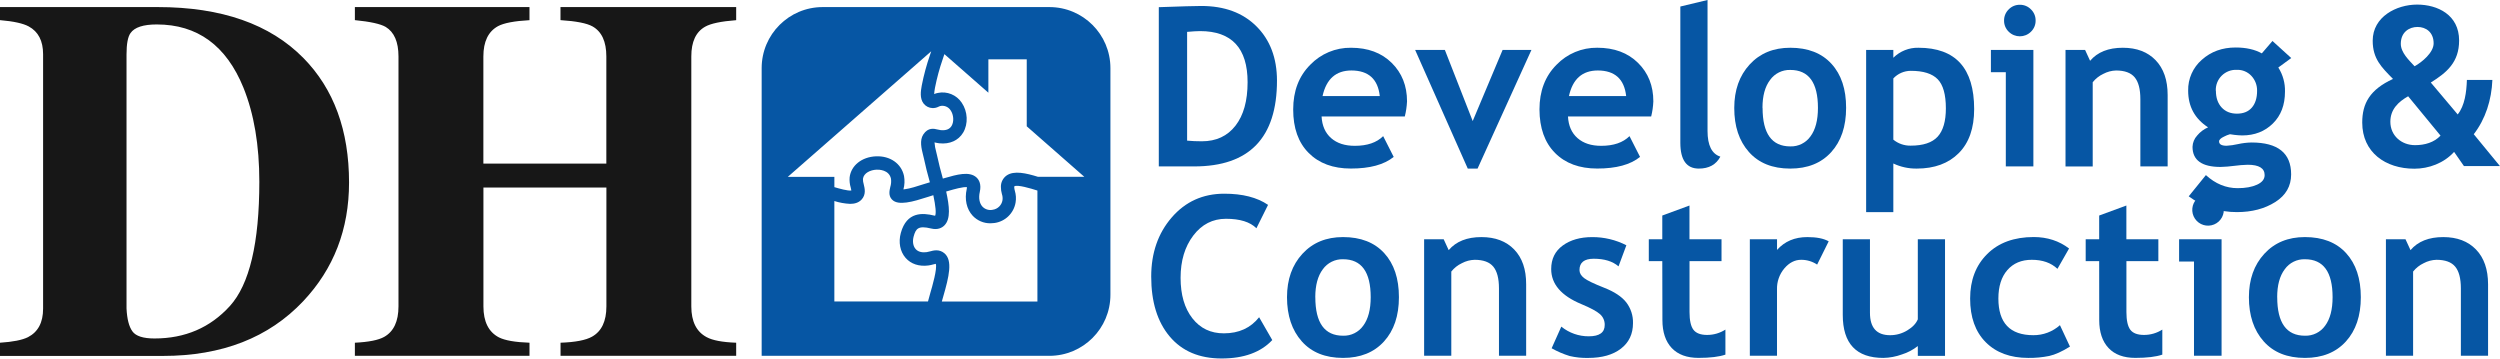
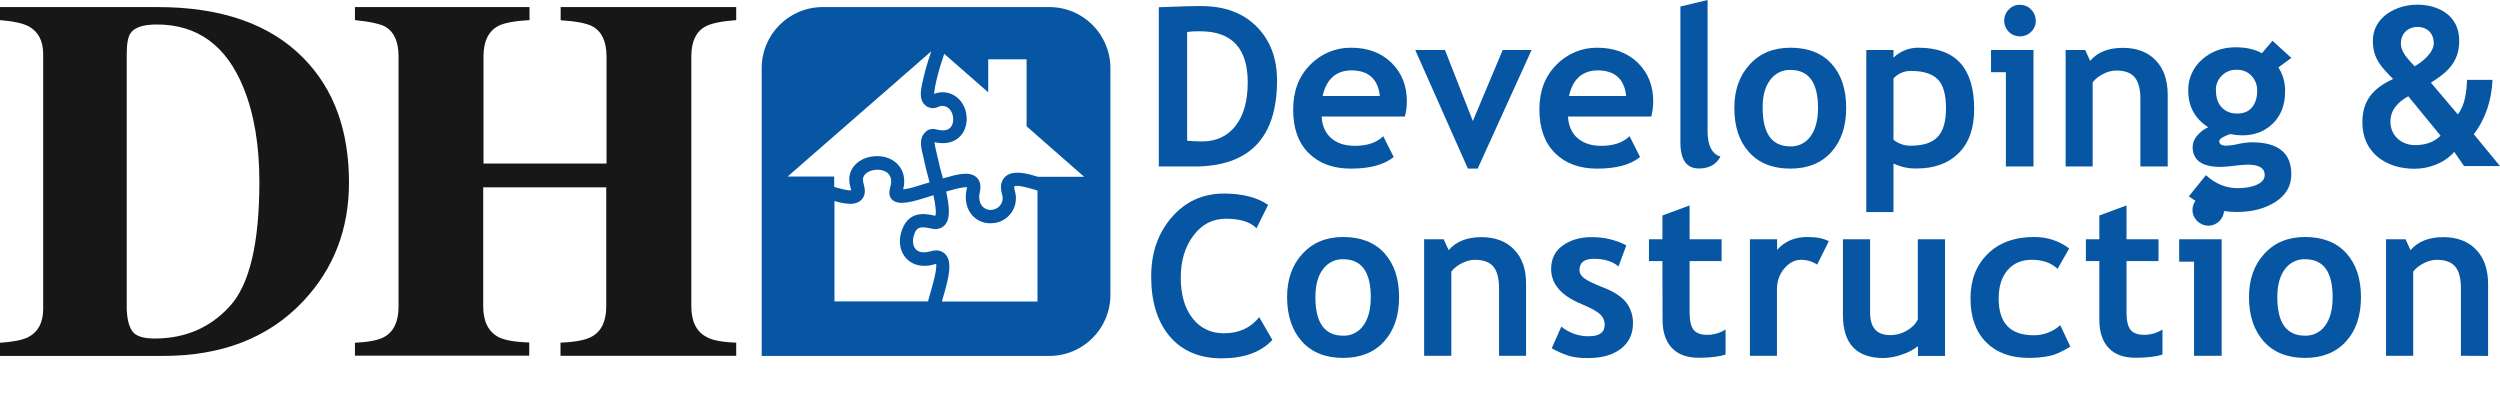
- <svg xmlns="http://www.w3.org/2000/svg" viewBox="0 0 1765.88 253.19">
-   <g id="Layer_2" data-name="Layer 2">
-     <g id="Layer_1-2" data-name="Layer 1">
-       <path d="M0,242.08q13.71-.89,19.76-3.92,10.68-5.5,10.68-20.11V38.26q0-14.07-10.14-19.58Q14.42,15.46,0,14.22V5H111.44q67.45,0,102.89,36,32.22,32.74,32.22,87.93,0,49.5-32.4,83.85-36.5,38.63-99,38.63H0Zm93.55-8q3.63,5,15.57,5,32.41,0,53.23-22.89t20.83-87.84q0-38.63-11.22-66.4-18.17-44.68-61.23-44.68-14.25,0-18.51,6.05c-1.91,2.61-2.85,7.66-2.85,15.13V217.86Q89.9,229.09,93.55,234.07Z" style="fill:#171717" />
-       <path d="M250.67,242.08q14.6-.71,20.66-4.1,10.14-5.68,10.14-21.54V39.86q0-15.39-9.08-20.87-5.52-3.18-21.72-4.77V5H374v9.25q-16,.88-22.25,4.24-10.32,5.66-10.32,21.4v75.66h86.86V39.86q0-15.73-9.79-21.22-6-3.36-22.6-4.42V5H520v9.25q-16,1.23-21.9,4.6-9.8,5.47-9.79,21V216.44q0,16,10.86,21.72,6.22,3.39,20.83,3.92v9.26H395.94v-9.26q15.66-.54,22.25-4.27,10.14-5.7,10.14-21.37v-84H341.47v84q0,16.2,11,21.9,6.4,3.21,21.54,3.74v9.26H250.67Z" style="fill:#171717" />
-       <path d="M843.52,117.55h-25V5.07q23.9-.86,30-.85,24.58,0,39,14.41T902,56.85Q902,117.55,843.52,117.55Zm-5-95V99.34q4.85.47,10.45.46,15.13,0,23.7-11t8.57-30.73q0-36.11-33.57-36.1C845.53,22,842.47,22.15,838.53,22.51Z" style="fill:#0656a4" />
-       <path d="M992.28,82.28H933.5q.54,9.84,6.76,15.29T957,103q13.14,0,20-6.84l7.44,14.67q-10.14,8.24-30.27,8.22-18.81,0-29.78-11T913.45,77.3q0-19.45,12-31.51a39.29,39.29,0,0,1,28.85-12.06q17.91,0,28.73,10.68t10.83,27.2A53.78,53.78,0,0,1,992.28,82.28ZM934.19,67.84h40.42q-2-18-20-18.06Q938.19,49.78,934.19,67.84Z" style="fill:#0656a4" />
-       <path d="M1043.68,119.08h-6.92L999.58,35.26h21l19.67,50.25,21.13-50.25h20.36Z" style="fill:#0656a4" />
-       <path d="M1166.31,82.28h-58.77q.53,9.84,6.76,15.29T1131,103q13.14,0,20-6.84l7.45,14.67q-10.14,8.24-30.26,8.22-18.84,0-29.78-11t-11-30.76q0-19.45,12-31.51a39.31,39.31,0,0,1,28.85-12.06q17.91,0,28.75,10.68t10.83,27.2A53.41,53.41,0,0,1,1166.31,82.28Zm-58.08-14.44h40.41q-2-18-20-18.06Q1112.2,49.78,1108.23,67.84Z" style="fill:#0656a4" />
-       <path d="M1186.91,4.61,1206.12,0V92.5q0,15.23,9.06,18.14-4.46,8.44-15.21,8.44-13,0-13.06-18.12Z" style="fill:#0656a4" />
-       <path d="M1225,76.21q0-18.81,10.87-30.65t28.7-11.83q18.75,0,29.12,11.37T1304,76.21q0,19.68-10.55,31.28t-28.93,11.59q-18.75,0-29.16-11.71T1225,76.21Zm20,0q0,27.21,19.59,27.2a16.79,16.79,0,0,0,14.24-7.07q5.27-7.07,5.28-20.13,0-26.8-19.52-26.81a16.94,16.94,0,0,0-14.29,7.07Q1244.92,63.54,1244.93,76.21Z" style="fill:#0656a4" />
-       <path d="M1337.36,115.48v34.34h-19.21V35.26h19.21V40.8a24.35,24.35,0,0,1,17.74-7.07q39.35,0,39.35,43.33,0,20.2-10.89,31.11t-29.68,10.91A37.44,37.44,0,0,1,1337.36,115.48Zm0-60.09V98.65a18.84,18.84,0,0,0,12.22,4.23q13.29,0,19.09-6.35t5.8-20q0-14.59-5.77-20.55t-19-5.95A16.93,16.93,0,0,0,1337.36,55.39Z" style="fill:#0656a4" />
-       <path d="M1416.81,117.55V51h-10.53V35.26h30v82.29Zm9.91-114.17a10.7,10.7,0,0,1,7.87,3.26,10.71,10.71,0,0,1,3.27,7.88,10.65,10.65,0,0,1-3.27,7.87,11.13,11.13,0,0,1-15.74,0,10.69,10.69,0,0,1-3.27-7.87,10.75,10.75,0,0,1,3.27-7.88A10.68,10.68,0,0,1,1426.72,3.38Z" style="fill:#0656a4" />
-       <path d="M1511.85,117.55V70q0-10.53-4-15.37c-2.68-3.22-7.09-4.84-13.18-4.84a20.43,20.43,0,0,0-9,2.39,20.81,20.81,0,0,0-7.48,5.91v59.47h-19.21V35.26h13.82l3.54,7.69q7.83-9.23,23.13-9.22,14.67,0,23.16,8.8t8.49,24.54v50.48Z" style="fill:#0656a4" />
-       <path d="M1546,138.68l12.14-15q10.08,9.23,22.43,9.23,8.31,0,13.69-2.46t5.37-6.77q0-7.29-11.91-7.3a88.69,88.69,0,0,0-9.61.77,88,88,0,0,1-9.59.77q-19.83,0-19.83-14.21a12.37,12.37,0,0,1,3.3-8,20.39,20.39,0,0,1,7.69-5.76q-14.07-9.15-14.07-25.89a28.06,28.06,0,0,1,9.69-21.86q9.69-8.65,23.82-8.65,11.07,0,18.52,4.15l7.52-8.75L1618.43,41l-9.14,6.68A30.31,30.31,0,0,1,1614,64.76q0,14.07-8.56,22.48t-21.62,8.42a54.6,54.6,0,0,1-5.54-.39l-3.14-.46a20.71,20.71,0,0,0-4.13,1.65q-3.55,1.65-3.56,3.42c0,2.05,1.76,3.07,5.3,3.07a47,47,0,0,0,8-1.15,48.71,48.71,0,0,1,9.6-1.15q28,0,28,22.51,0,12.45-11.22,19.55t-27,7.11A56.73,56.73,0,0,1,1546,138.68Zm19.21-74.53q0,7.3,4,11.72c2.7,2.94,6.31,4.41,10.87,4.41s8.07-1.43,10.53-4.29,3.69-6.82,3.69-11.84a15,15,0,0,0-4-10.53,13.36,13.36,0,0,0-10.27-4.29,14.21,14.21,0,0,0-14.9,14.82Z" style="fill:#0656a4" />
-       <path d="M895.69,144.71l-8.22,16.52q-6.69-6.69-21.51-6.69-14.07,0-23.05,11.8t-9,29.85q0,18,8.34,28.65t22.24,10.61q15.9,0,24.89-11.37l9.29,16.13q-12.21,13-35.79,13t-36.65-15.52q-13.07-15.51-13.07-42.33,0-25,14.49-41.76t37.07-16.78Q884.1,136.8,895.69,144.71Z" style="fill:#0656a4" />
-       <path d="M909.08,209.94q0-18.83,10.88-30.66t28.69-11.82q18.74,0,29.12,11.36t10.36,31.12q0,19.67-10.56,31.27t-28.92,11.6q-18.76,0-29.16-11.72T909.08,209.94Zm20,0q0,27.19,19.6,27.19a16.81,16.81,0,0,0,14.24-7.06q5.26-7.06,5.28-20.13,0-26.82-19.52-26.82a17,17,0,0,0-14.3,7.07Q929.06,197.27,929.05,209.94Z" style="fill:#0656a4" />
-       <path d="M1058.8,251.27V203.72q0-10.53-4-15.37t-13.18-4.84a20.41,20.41,0,0,0-9,2.38,20.78,20.78,0,0,0-7.49,5.92v59.46h-19.2V169h13.82l3.53,7.68q7.85-9.22,23.13-9.21,14.69,0,23.17,8.79T1078,200.8v50.47Z" style="fill:#0656a4" />
-       <path d="M1096,246l6.84-15.29a30.42,30.42,0,0,0,19.44,6.84q11.22,0,11.21-8a9.76,9.76,0,0,0-3.38-7.68q-3.37-3-13.13-7.07-21.29-8.84-21.29-24.74,0-10.68,8.15-16.63t20.82-5.95a52.27,52.27,0,0,1,24.13,5.76l-5.54,14.9c-4.19-3.59-10-5.38-17.51-5.38q-10.08,0-10.07,8,0,3.15,3.3,5.69t14.14,6.8q10.85,4.26,15.6,10.33a23.08,23.08,0,0,1,4.76,14.67q0,11.44-8.49,18t-23.08,6.57a51.8,51.8,0,0,1-13.18-1.35A64,64,0,0,1,1096,246Z" style="fill:#0656a4" />
-       <path d="M1174.16,184.43h-9.53V169h9.53V152.24l19.2-7.07V169H1216v15.44h-22.6v36q0,8.85,2.77,12.49c1.85,2.43,5.06,3.65,9.68,3.65a23.79,23.79,0,0,0,12.9-3.77v17.68q-6.68,2.3-19,2.3t-18.9-6.95q-6.6-7-6.6-19.78Z" style="fill:#0656a4" />
-       <path d="M1283.54,186.89a20.16,20.16,0,0,0-11.29-3.38q-6.69,0-11.87,6.07a22,22,0,0,0-5.19,14.83v46.86H1236V169h19.21v7.53q8.07-9.08,21.43-9.06,9.84,0,15.06,3Z" style="fill:#0656a4" />
-       <path d="M1354.65,251.35v-6.91a34.89,34.89,0,0,1-11.21,5.91,40.38,40.38,0,0,1-13.14,2.46q-28.68,0-28.66-30.42V169h19.21v51.94q0,15.81,14.21,15.83a23.15,23.15,0,0,0,12.14-3.39q5.61-3.37,7.45-7.84V169h19.22v82.36Z" style="fill:#0656a4" />
-       <path d="M1461.49,175.52l-8.21,14.37q-6.77-6.39-18.14-6.38-10.91,0-17.24,7.26t-6.34,20.09q0,25.89,24.66,25.9a27.89,27.89,0,0,0,18.83-7.08l7.07,15.14q-8.38,5.22-14.64,6.61a69.44,69.44,0,0,1-14.78,1.38q-19.07,0-30.09-11.1t-11-30.85q0-19.44,12.06-31.43t32.89-12Q1450.9,167.46,1461.49,175.52Z" style="fill:#0656a4" />
-       <path d="M1482.76,184.43h-9.53V169h9.53V152.24l19.21-7.07V169h22.59v15.44H1502v36c0,5.9.93,10.06,2.76,12.49s5.08,3.65,9.68,3.65a23.86,23.86,0,0,0,12.92-3.77v17.68q-6.69,2.3-19.06,2.3t-18.91-6.95q-6.6-7-6.6-19.78Z" style="fill:#0656a4" />
-       <path d="M1549.73,251.27V184.74h-10.52V169h30v82.28Zm9.92-114.17a11.15,11.15,0,1,1-7.88,3.27A10.69,10.69,0,0,1,1559.65,137.1Z" style="fill:#0656a4" />
-       <path d="M1588.52,209.94q0-18.83,10.87-30.66t28.69-11.82q18.75,0,29.12,11.36t10.37,31.12q0,19.67-10.56,31.27t-28.93,11.6q-18.75,0-29.15-11.72T1588.52,209.94Zm20,0q0,27.19,19.59,27.19a16.83,16.83,0,0,0,14.25-7.06q5.26-7.06,5.27-20.13,0-26.82-19.52-26.82a16.91,16.91,0,0,0-14.28,7.07Q1608.49,197.27,1608.49,209.94Z" style="fill:#0656a4" />
-       <path d="M1738.24,251.27V203.72q0-10.53-4-15.37T1721,183.51a20.37,20.37,0,0,0-9,2.38,20.9,20.9,0,0,0-7.5,5.92v59.46h-19.2V169h13.83l3.54,7.68q7.83-9.22,23.12-9.21,14.67,0,23.16,8.79t8.5,24.55v50.47Z" style="fill:#0656a4" />
-       <path d="M1736,80.84c5-6.26,6.21-15.73,6.5-24.4h18c-.59,14.29-4.87,27.61-13.15,38.37l18.47,22.48h-25.42l-6.94-10c-7.24,8-17.89,11.88-28.08,11.88-20.4,0-36.81-11.56-36.81-32.59,0-13.48,5.32-23.27,21.73-30.82-8-8.18-14.34-14.13-14.34-27,0-17,16.85-25.52,31.34-25.52s29.7,7.22,29.7,25.36c0,15.41-8.72,22.64-20,29.7ZM1701,68c-6.81,3.85-12.57,9.15-12.57,18,0,9.8,7.83,16.53,17.44,16.53,6.94,0,13.45-1.92,18-6.73Zm18-37.4c0-7.87-5.46-11.56-11.38-11.56s-11.81,3.69-11.81,11.88c0,6.26,5.76,11.56,9.74,15.89C1710.75,43.92,1719,37.18,1719,30.6Z" style="fill:#0656a4" />
-       <path d="M741.23,5H581.09A43.12,43.12,0,0,0,538,48.08V251.34H741.23a43.12,43.12,0,0,0,43.12-43.11V48.08h0A43.12,43.12,0,0,0,741.23,5ZM657.79,36.21a2,2,0,0,1-.08.22c-.31.94-.6,1.78-.83,2.47a158.34,158.34,0,0,0-5.76,21.31l-.12.7c-.56,3.2-1.5,8.56,1.42,12.28a8.32,8.32,0,0,0,6.25,3.15,8.75,8.75,0,0,0,4.35-1,5.9,5.9,0,0,1,1-.42,6.92,6.92,0,0,1,7.45,3c2.17,3.14,2.48,8,.7,11-1.42,2.38-4,3.37-7.68,3a16.43,16.43,0,0,1-2.3-.45c-2.31-.58-6.62-1.65-10,3.49-2.77,4.22-1.31,10-.15,14.63.21.81.4,1.56.54,2.23,1.12,5.32,2.55,11,4.24,16.94L652.73,130c-4.9,1.58-10,3.22-13.54,3.65-.39.06-.75.09-1.06.12a21.29,21.29,0,0,0,.43-9.46c-1.84-8.73-9.81-14.33-19.85-13.89s-17.56,6.52-18.57,14.81a19.5,19.5,0,0,0,.76,7.23c.16.63.38,1.51.46,2.09-2.36.44-8.79-1.42-12-2.36v-7.28H556.48ZM657.12,207c-.67,2.32-1.24,4.31-1.63,5.94H589.35V142a43.27,43.27,0,0,0,11.12,2c3.14,0,5.92-.77,8-2.92,3.43-3.6,2.35-8,1.63-10.89a12.17,12.17,0,0,1-.56-3.83c.52-4.21,5.34-6.33,9.61-6.51,1.46-.07,8.84-.06,10.2,6.4a13.47,13.47,0,0,1-.5,5.84c-.58,2.52-1.39,6,1.08,8.72s6.49,2.7,10.45,2.21c4.47-.56,10-2.33,15.28-4,1.24-.4,2.43-.79,3.59-1.15,1.67,7.9,2.1,12.78,1.28,14.52-.15,0-.36,0-.64-.11-8.14-2-19.44-2.89-23.6,12.28-1.79,6.54-.53,13.12,3.38,17.6,3.78,4.33,9.53,6.23,16.16,5.35a26.52,26.52,0,0,0,3.51-.77c.5-.13,1.19-.31,1.66-.39C662.13,189.8,658.52,202.24,657.12,207ZM732.78,213H665.25c.28-1,.59-2.08.94-3.31,4.18-14.39,6.89-25.79.84-30.84-3.63-3-7.56-2-10.16-1.27a22.45,22.45,0,0,1-2.31.52c-2.41.31-5.72.2-7.81-2.2-1.82-2.09-2.34-5.41-1.39-8.89,1.51-5.49,3.21-7.83,12.26-5.62,4.81,1.18,7.76-.5,9.4-2.11,4.7-4.64,3.54-13.83,1.31-24l1.83-.52c3.18-.94,10.38-3,12.88-2.53a6.5,6.5,0,0,1-.18,1.23c-1.66,7.36-.12,14.26,4.2,18.93a16.9,16.9,0,0,0,12.58,5.33,20.38,20.38,0,0,0,2.89-.21A17.55,17.55,0,0,0,717.37,143a18.17,18.17,0,0,0-.53-8.24,9.91,9.91,0,0,1-.44-2.56,2.11,2.11,0,0,1,.08-.6c2.16-1.33,11.47,1.47,16.3,3Zm.4-88.11c-8.29-2.56-16.93-4.61-22.19-.91a9.6,9.6,0,0,0-4,7.93,17.46,17.46,0,0,0,.72,5.2,9.34,9.34,0,0,1,.41,4.25,8.15,8.15,0,0,1-6.93,6.81A7.73,7.73,0,0,1,694,146c-2.19-2.35-2.89-6.16-1.92-10.43,1.23-5.47-.57-8.56-2.29-10.18-5-4.69-14.17-2-22.27.32-.52.16-1,.3-1.53.44-1.63-5.73-3-11.24-4.1-16.36-.16-.78-.39-1.66-.62-2.6a30.85,30.85,0,0,1-1.17-6.61,27.57,27.57,0,0,0,3.42.64c7.35.79,13.47-2,16.8-7.54,3.7-6.2,3.27-14.91-1-21.14a16.26,16.26,0,0,0-16.86-6.9,11.28,11.28,0,0,0-2.6.8,30.63,30.63,0,0,1,.47-3.86l.14-.79A148,148,0,0,1,665.82,42c.24-.75.52-1.58.83-2.49.14-.4.29-.85.43-1.27l31.06,27.24V41.92h27.1V89.21l40.65,35.66Z" style="fill:#0656a4" />
+ <svg xmlns="http://www.w3.org/2000/svg" version="1.1" id="Layer_1" x="0px" y="0px" viewBox="0 0 1765.8 283.4" style="enable-background:new 0 0 1765.8 283.4;" xml:space="preserve">
+   <style type="text/css">
+ 	.st0{fill:none;}
+ 	.st1{fill:#171717;}
+ 	.st2{fill:#0656A4;}
+ </style>
+   <g>
+     <g id="Layer_1-2">
+       <path class="st1" d="M0,242.1c9.1-0.6,15.7-1.9,19.8-3.9c7.1-3.7,10.7-10.4,10.7-20.1V38.3c0-9.4-3.4-15.9-10.1-19.6    C16.4,16.5,9.6,15,0,14.2V5h111.4c45,0,79.3,12,102.9,36c21.5,21.8,32.2,51.1,32.2,87.9c0,33-10.8,61-32.4,83.9    c-24.3,25.8-57.3,38.6-99,38.6H0V242.1z M93.6,234.1c2.4,3.3,7.6,5,15.6,5c21.6,0,39.3-7.6,53.2-22.9    c13.9-15.3,20.8-44.5,20.8-87.8c0-25.8-3.7-47.9-11.2-66.4c-12.1-29.8-32.5-44.7-61.2-44.7c-9.5,0-15.7,2-18.5,6    c-1.9,2.6-2.8,7.7-2.8,15.1v179.4C89.7,225.3,91.1,230.8,93.6,234.1L93.6,234.1z" />
+       <path class="st1" d="M250.7,242.1c9.7-0.5,16.6-1.8,20.7-4.1c6.8-3.8,10.1-11,10.1-21.5V39.9c0-10.3-3-17.2-9.1-20.9    c-3.7-2.1-10.9-3.7-21.7-4.8V5H374v9.2c-10.7,0.6-18.1,2-22.2,4.2c-6.9,3.8-10.3,10.9-10.3,21.4v75.7h86.9V39.9    c0-10.5-3.3-17.6-9.8-21.2c-4-2.2-11.5-3.7-22.6-4.4V5H520v9.2c-10.7,0.8-18,2.4-21.9,4.6c-6.5,3.6-9.8,10.6-9.8,21v176.6    c0,10.7,3.6,17.9,10.9,21.7c4.1,2.3,11.1,3.6,20.8,3.9v9.3H395.9v-9.3c10.4-0.4,17.9-1.8,22.2-4.3c6.8-3.8,10.1-10.9,10.1-21.4    v-84h-86.9v84c0,10.8,3.7,18.1,11,21.9c4.3,2.1,11.4,3.4,21.5,3.7v9.3H250.7V242.1z" />
+       <path class="st2" d="M843.5,117.6h-25V5.1c15.9-0.6,25.9-0.9,30-0.8c16.4,0,29.4,4.8,39,14.4S902,41,902,56.8    C902,97.3,882.5,117.6,843.5,117.6z M838.5,22.6v76.8c3.2,0.3,6.7,0.5,10.5,0.5c10.1,0,18-3.7,23.7-11c5.7-7.3,8.6-17.6,8.6-30.7    c0-24.1-11.2-36.1-33.6-36.1C845.5,22,842.5,22.1,838.5,22.6L838.5,22.6z" />
+       <path class="st2" d="M992.3,82.3h-58.8c0.4,6.6,2.6,11.7,6.8,15.3c4.1,3.6,9.7,5.4,16.7,5.4c8.8,0,15.4-2.3,20-6.8l7.4,14.7    c-6.8,5.5-16.8,8.2-30.3,8.2c-12.5,0-22.5-3.7-29.8-11c-7.3-7.3-11-17.6-10.9-30.8c0-13,4-23.5,12-31.5c7.5-7.8,18-12.2,28.8-12.1    c11.9,0,21.5,3.6,28.7,10.7c7.2,7.1,10.8,16.2,10.8,27.2C993.7,75.2,993.2,78.8,992.3,82.3z M934.2,67.8h40.4    c-1.3-12-8-18-20-18.1C943.7,49.8,936.9,55.8,934.2,67.8z" />
+       <path class="st2" d="M1043.7,119.1h-6.9l-37.2-83.8h21l19.7,50.2l21.1-50.2h20.4L1043.7,119.1z" />
+       <path class="st2" d="M1166.3,82.3h-58.8c0.4,6.6,2.6,11.7,6.8,15.3c4.2,3.6,9.7,5.4,16.7,5.4c8.8,0,15.4-2.3,20-6.8l7.4,14.7    c-6.8,5.5-16.8,8.2-30.3,8.2c-12.6,0-22.5-3.7-29.8-11c-7.3-7.3-11-17.6-11-30.8c0-13,4-23.5,12-31.5c7.5-7.8,18-12.2,28.8-12.1    c11.9,0,21.5,3.6,28.8,10.7c7.2,7.1,10.8,16.2,10.8,27.2C1167.7,75.2,1167.2,78.8,1166.3,82.3z M1108.2,67.8h40.4    c-1.3-12-8-18-20-18.1C1117.7,49.8,1110.9,55.8,1108.2,67.8L1108.2,67.8z" />
+       <path class="st2" d="M1186.9,4.6l19.2-4.6v92.5c0,10.2,3,16.2,9.1,18.1c-3,5.6-8,8.4-15.2,8.4c-8.7,0-13-6-13.1-18.1V4.6z" />
+       <path class="st2" d="M1225,76.2c0-12.5,3.6-22.8,10.9-30.7c7.2-7.9,16.8-11.8,28.7-11.8c12.5,0,22.2,3.8,29.1,11.4    s10.3,18,10.3,31.1c0,13.1-3.5,23.5-10.6,31.3s-16.7,11.6-28.9,11.6c-12.5,0-22.2-3.9-29.2-11.7S1225,89.2,1225,76.2z M1245,76.2    c0,18.1,6.5,27.2,19.6,27.2c5.6,0.2,11-2.5,14.2-7.1c3.5-4.7,5.3-11.4,5.3-20.1c0-17.9-6.5-26.8-19.5-26.8    c-5.6-0.2-11,2.5-14.3,7.1C1246.7,61.2,1244.9,67.8,1245,76.2L1245,76.2z" />
+       <path class="st2" d="M1337.4,115.5v34.3h-19.2V35.3h19.2v5.5c4.7-4.7,11.1-7.2,17.7-7.1c26.2,0,39.3,14.4,39.3,43.3    c0,13.5-3.6,23.8-10.9,31.1c-7.3,7.3-17.2,10.9-29.7,10.9C1348.2,119.2,1342.5,117.9,1337.4,115.5z M1337.4,55.4v43.3    c3.4,2.8,7.8,4.3,12.2,4.2c8.9,0,15.2-2.1,19.1-6.3c3.9-4.2,5.8-10.9,5.8-20c0-9.7-1.9-16.6-5.8-20.5c-3.8-4-10.2-6-19-6    C1345,50,1340.6,52,1337.4,55.4z" />
+       <path class="st2" d="M1416.8,117.6V51h-10.5V35.3h30v82.3H1416.8z M1426.7,3.4c3,0,5.8,1.1,7.9,3.3c2.1,2.1,3.3,4.9,3.3,7.9    c0.1,3-1.1,5.8-3.3,7.9c-4.3,4.3-11.4,4.3-15.7,0c-2.1-2.1-3.3-4.9-3.3-7.9c0-3,1.1-5.8,3.3-7.9C1420.9,4.5,1423.8,3.3,1426.7,3.4    L1426.7,3.4z" />
+       <path class="st2" d="M1511.8,117.6V70c0-7-1.3-12.1-4-15.4c-2.7-3.2-7.1-4.8-13.2-4.8c-3.1,0.1-6.2,0.9-9,2.4    c-2.9,1.4-5.5,3.4-7.5,5.9v59.5H1459V35.3h13.8l3.5,7.7c5.2-6.2,12.9-9.2,23.1-9.2c9.8,0,17.5,2.9,23.2,8.8    c5.7,5.9,8.5,14,8.5,24.5v50.5L1511.8,117.6z" />
+       <path class="st2" d="M1546,138.7l12.1-15c6.7,6.2,14.2,9.2,22.4,9.2c5.5,0,10.1-0.8,13.7-2.5c3.6-1.6,5.4-3.9,5.4-6.8    c0-4.9-4-7.3-11.9-7.3c-3.2,0.1-6.4,0.3-9.6,0.8c-3.2,0.4-6.4,0.7-9.6,0.8c-13.2,0-19.8-4.7-19.8-14.2c0.1-3,1.3-5.8,3.3-8    c2.1-2.5,4.7-4.5,7.7-5.8c-9.4-6.1-14.1-14.7-14.1-25.9c-0.2-8.4,3.4-16.4,9.7-21.9c6.5-5.8,14.4-8.7,23.8-8.7    c7.4,0,13.6,1.4,18.5,4.2l7.5-8.8l13.3,12.1l-9.1,6.7c3.2,5.1,4.9,11,4.7,17.1c0,9.4-2.9,16.9-8.6,22.5    c-5.7,5.6-12.9,8.4-21.6,8.4c-1.9,0-3.7-0.2-5.5-0.4l-3.1-0.5c-1.4,0.4-2.8,1-4.1,1.7c-2.4,1.1-3.6,2.2-3.6,3.4    c0,2.1,1.8,3.1,5.3,3.1c2.7-0.2,5.4-0.5,8-1.2c3.2-0.7,6.4-1.1,9.6-1.2c18.7,0,28,7.5,28,22.5c0,8.3-3.7,14.8-11.2,19.6    s-16.5,7.1-27,7.1C1567.8,149.9,1555.9,146,1546,138.7z M1565.2,64.1c0,4.9,1.3,8.8,4,11.7c2.7,2.9,6.3,4.4,10.9,4.4    s8.1-1.4,10.5-4.3s3.7-6.8,3.7-11.8c0.1-3.9-1.3-7.7-4-10.5c-2.6-2.9-6.4-4.4-10.3-4.3c-7.8-0.4-14.5,5.7-14.9,13.5    C1565.1,63.3,1565.1,63.7,1565.2,64.1L1565.2,64.1z" />
+       <path class="st2" d="M895.7,144.7l-8.2,16.5c-4.5-4.5-11.6-6.7-21.5-6.7c-9.4,0-17.1,3.9-23,11.8c-6,7.9-9,17.8-9,29.9    c0,12,2.8,21.5,8.3,28.6c5.6,7.1,13,10.6,22.2,10.6c10.6,0,18.9-3.8,24.9-11.4l9.3,16.1c-8.1,8.7-20.1,13-35.8,13    s-27.9-5.2-36.7-15.5c-8.7-10.3-13.1-24.4-13.1-42.3c0-16.7,4.8-30.6,14.5-41.8c9.7-11.2,22-16.8,37.1-16.8    C877.6,136.8,888,139.4,895.7,144.7z" />
+       <path class="st2" d="M909.1,209.9c0-12.6,3.6-22.8,10.9-30.7c7.3-7.9,16.8-11.8,28.7-11.8c12.5,0,22.2,3.8,29.1,11.4    s10.4,17.9,10.4,31.1c0,13.1-3.5,23.5-10.6,31.3c-7,7.7-16.7,11.6-28.9,11.6c-12.5,0-22.2-3.9-29.2-11.7    C912.6,233.3,909.1,222.9,909.1,209.9z M929.1,209.9c0,18.1,6.5,27.2,19.6,27.2c5.6,0.2,11-2.5,14.2-7.1    c3.5-4.7,5.3-11.4,5.3-20.1c0-17.9-6.5-26.8-19.5-26.8c-5.6-0.2-11,2.5-14.3,7.1C930.8,194.9,929.1,201.5,929.1,209.9L929.1,209.9    z" />
+       <path class="st2" d="M1058.8,251.3v-47.6c0-7-1.3-12.1-4-15.4c-2.7-3.2-7.1-4.8-13.2-4.8c-3.1,0.1-6.2,0.9-9,2.4    c-2.9,1.4-5.5,3.4-7.5,5.9v59.5h-19.2V169h13.8l3.5,7.7c5.2-6.1,12.9-9.2,23.1-9.2c9.8,0,17.5,2.9,23.2,8.8s8.5,14,8.4,24.5v50.5    H1058.8z" />
+       <path class="st2" d="M1096,246l6.8-15.3c5.5,4.5,12.4,6.9,19.4,6.8c7.5,0,11.2-2.7,11.2-8c0.1-2.9-1.2-5.8-3.4-7.7    c-2.2-2-6.6-4.4-13.1-7.1c-14.2-5.9-21.3-14.1-21.3-24.7c0-7.1,2.7-12.7,8.2-16.6s12.4-6,20.8-5.9c8.4,0,16.7,1.9,24.1,5.8    l-5.5,14.9c-4.2-3.6-10-5.4-17.5-5.4c-6.7,0-10.1,2.7-10.1,8c0,2.1,1.1,4,3.3,5.7c2.2,1.7,6.9,4,14.1,6.8    c7.2,2.8,12.4,6.3,15.6,10.3c3.2,4.2,4.9,9.4,4.8,14.7c0,7.6-2.8,13.6-8.5,18c-5.7,4.4-13.4,6.6-23.1,6.6    c-4.4,0.1-8.9-0.3-13.2-1.4C1104.3,250.1,1100,248.3,1096,246z" />
+       <path class="st2" d="M1174.2,184.4h-9.5V169h9.5v-16.8l19.2-7.1V169h22.6v15.4h-22.6v36c0,5.9,0.9,10.1,2.8,12.5    c1.8,2.4,5.1,3.6,9.7,3.6c4.6,0,9.1-1.3,12.9-3.8v17.7c-4.5,1.5-10.8,2.3-19,2.3c-8.2,0-14.5-2.3-18.9-6.9    c-4.4-4.7-6.6-11.3-6.6-19.8L1174.2,184.4z" />
+       <path class="st2" d="M1283.5,186.9c-3.3-2.2-7.3-3.4-11.3-3.4c-4.5,0-8.4,2-11.9,6.1c-3.5,4.1-5.3,9.4-5.2,14.8v46.9H1236V169    h19.2v7.5c5.4-6.1,12.5-9.1,21.4-9.1c6.6,0,11.6,1,15.1,3L1283.5,186.9z" />
+       <path class="st2" d="M1354.7,251.4v-6.9c-3.3,2.6-7.1,4.6-11.2,5.9c-4.2,1.5-8.7,2.4-13.1,2.5c-19.1,0-28.7-10.1-28.7-30.4V169    h19.2v51.9c0,10.5,4.7,15.8,14.2,15.8c4.3,0,8.5-1.2,12.1-3.4c3.7-2.2,6.2-4.9,7.4-7.8V169h19.2v82.4L1354.7,251.4z" />
+       <path class="st2" d="M1461.5,175.5l-8.2,14.4c-4.5-4.3-10.6-6.4-18.1-6.4c-7.3,0-13,2.4-17.2,7.3s-6.3,11.5-6.3,20.1    c0,17.3,8.2,25.9,24.7,25.9c6.9,0.1,13.7-2.5,18.8-7.1l7.1,15.1c-5.6,3.5-10.5,5.7-14.6,6.6c-4.9,1-9.8,1.4-14.8,1.4    c-12.7,0-22.7-3.7-30.1-11.1c-7.3-7.4-11-17.7-11-30.9c0-13,4-23.4,12.1-31.4s19-12,32.9-12    C1446.1,167.4,1454.4,170.1,1461.5,175.5z" />
+       <path class="st2" d="M1482.8,184.4h-9.5V169h9.5v-16.8l19.2-7.1V169h22.6v15.4H1502v36c0,5.9,0.9,10.1,2.8,12.5s5.1,3.6,9.7,3.6    c4.6,0,9.1-1.3,12.9-3.8v17.7c-4.5,1.5-10.8,2.3-19.1,2.3c-8.2,0-14.6-2.3-18.9-6.9c-4.4-4.7-6.6-11.3-6.6-19.8L1482.8,184.4z" />
+       <path class="st2" d="M1549.7,251.3v-66.5h-10.5V169h30v82.3L1549.7,251.3z M1559.7,137.1c6.2,0,11.2,5,11.2,11.1    c0,6.2-5,11.2-11.1,11.2s-11.2-5-11.2-11.1c0-3,1.2-5.8,3.3-7.9C1553.8,138.2,1556.7,137,1559.7,137.1z" />
+       <path class="st2" d="M1588.5,209.9c0-12.6,3.6-22.8,10.9-30.7c7.2-7.9,16.8-11.8,28.7-11.8c12.5,0,22.2,3.8,29.1,11.4    s10.4,17.9,10.4,31.1c0,13.1-3.5,23.5-10.6,31.3c-7,7.7-16.7,11.6-28.9,11.6c-12.5,0-22.2-3.9-29.2-11.7    C1592,233.3,1588.5,222.9,1588.5,209.9z M1608.5,209.9c0,18.1,6.5,27.2,19.6,27.2c5.6,0.2,11-2.5,14.2-7.1    c3.5-4.7,5.3-11.4,5.3-20.1c0-17.9-6.5-26.8-19.5-26.8c-5.6-0.2-11,2.5-14.3,7.1C1610.3,194.9,1608.5,201.5,1608.5,209.9    L1608.5,209.9z" />
+       <path class="st2" d="M1738.2,251.3v-47.6c0-7-1.3-12.1-4-15.4c-2.7-3.2-7.1-4.8-13.2-4.8c-3.1,0.1-6.2,0.9-9,2.4    c-2.9,1.4-5.5,3.4-7.5,5.9v59.5h-19.2V169h13.8l3.5,7.7c5.2-6.1,12.9-9.2,23.1-9.2c9.8,0,17.5,2.9,23.2,8.8    c5.7,5.9,8.5,14,8.5,24.6v50.5L1738.2,251.3z" />
+       <path class="st2" d="M1736,80.8c5-6.3,6.2-15.7,6.5-24.4h18c-0.6,14.3-4.9,27.6-13.2,38.4l18.5,22.5h-25.4l-6.9-10    c-7.2,8-17.9,11.9-28.1,11.9c-20.4,0-36.8-11.6-36.8-32.6c0-13.5,5.3-23.3,21.7-30.8c-8-8.2-14.3-14.1-14.3-27    c0-17,16.8-25.5,31.3-25.5s29.7,7.2,29.7,25.4c0,15.4-8.7,22.6-20,29.7L1736,80.8z M1701,68c-6.8,3.8-12.6,9.2-12.6,18    c0,9.8,7.8,16.5,17.4,16.5c6.9,0,13.4-1.9,18-6.7L1701,68z M1719,30.6c0-7.9-5.5-11.6-11.4-11.6s-11.8,3.7-11.8,11.9    c0,6.3,5.8,11.6,9.7,15.9C1710.8,43.9,1719,37.2,1719,30.6z" />
+       <path class="st2" d="M741.2,5H581.1C557.3,5,538,24.3,538,48.1v203.3h203.2c23.8,0,43.1-19.3,43.1-43.1V48.1l0,0    C784.3,24.3,765,5,741.2,5z M657.8,36.2c0,0.1,0,0.1-0.1,0.2c-0.3,0.9-0.6,1.8-0.8,2.5c-2.4,7-4.3,14.1-5.8,21.3l-0.1,0.7    c-0.6,3.2-1.5,8.6,1.4,12.3c1.5,1.9,3.8,3.1,6.2,3.2c1.5,0,3-0.3,4.3-1c0.3-0.2,0.7-0.3,1-0.4c2.9-0.7,5.9,0.5,7.5,3    c2.2,3.1,2.5,8,0.7,11c-1.4,2.4-4,3.4-7.7,3c-0.8-0.1-1.5-0.2-2.3-0.4c-2.3-0.6-6.6-1.7-10,3.5c-2.8,4.2-1.3,10-0.2,14.6    c0.2,0.8,0.4,1.6,0.5,2.2c1.1,5.3,2.5,11,4.2,16.9l-4.1,1.2c-4.9,1.6-10,3.2-13.5,3.6c-0.4,0.1-0.8,0.1-1.1,0.1    c0.9-3.1,1-6.3,0.4-9.5c-1.8-8.7-9.8-14.3-19.8-13.9s-17.6,6.5-18.6,14.8c-0.2,2.4,0.1,4.9,0.8,7.2c0.2,0.6,0.4,1.5,0.5,2.1    c-2.4,0.4-8.8-1.4-12-2.4v-7.3h-32.9L657.8,36.2z M657.1,207c-0.7,2.3-1.2,4.3-1.6,5.9h-66.1V142c3.6,1.1,7.3,1.8,11.1,2    c3.1,0,5.9-0.8,8-2.9c3.4-3.6,2.3-8,1.6-10.9c-0.4-1.2-0.6-2.5-0.6-3.8c0.5-4.2,5.3-6.3,9.6-6.5c1.5-0.1,8.8-0.1,10.2,6.4    c0.3,2,0.1,4-0.5,5.8c-0.6,2.5-1.4,6,1.1,8.7s6.5,2.7,10.5,2.2c4.5-0.6,10-2.3,15.3-4c1.2-0.4,2.4-0.8,3.6-1.1    c1.7,7.9,2.1,12.8,1.3,14.5c-0.2,0-0.4,0-0.6-0.1c-8.1-2-19.4-2.9-23.6,12.3c-1.8,6.5-0.5,13.1,3.4,17.6c3.8,4.3,9.5,6.2,16.2,5.4    c1.2-0.2,2.4-0.4,3.5-0.8c0.5-0.1,1.2-0.3,1.7-0.4C662.1,189.8,658.5,202.2,657.1,207z M732.8,213h-67.5c0.3-1,0.6-2.1,0.9-3.3    c4.2-14.4,6.9-25.8,0.8-30.8c-3.6-3-7.6-2-10.2-1.3c-0.8,0.2-1.5,0.4-2.3,0.5c-2.4,0.3-5.7,0.2-7.8-2.2c-1.8-2.1-2.3-5.4-1.4-8.9    c1.5-5.5,3.2-7.8,12.3-5.6c4.8,1.2,7.8-0.5,9.4-2.1c4.7-4.6,3.5-13.8,1.3-24l1.8-0.5c3.2-0.9,10.4-3,12.9-2.5    c0,0.4-0.1,0.8-0.2,1.2c-1.7,7.4-0.1,14.3,4.2,18.9c3.3,3.5,7.8,5.4,12.6,5.3c1,0,1.9-0.1,2.9-0.2c7.6-1.1,13.6-7,14.8-14.5    c0.5-2.8,0.3-5.6-0.5-8.2c-0.3-0.8-0.4-1.7-0.4-2.6c0-0.2,0-0.4,0.1-0.6c2.2-1.3,11.5,1.5,16.3,3L732.8,213z M733.2,124.9    c-8.3-2.6-16.9-4.6-22.2-0.9c-2.5,1.8-4,4.8-4,7.9c0,1.8,0.2,3.5,0.7,5.2c0.5,1.4,0.6,2.8,0.4,4.2c-0.6,3.5-3.4,6.3-6.9,6.8    c-2.6,0.6-5.3-0.3-7.2-2.2c-2.2-2.4-2.9-6.2-1.9-10.4c1.2-5.5-0.6-8.6-2.3-10.2c-5-4.7-14.2-2-22.3,0.3c-0.5,0.2-1,0.3-1.5,0.4    c-1.6-5.7-3-11.2-4.1-16.4c-0.2-0.8-0.4-1.7-0.6-2.6c-0.6-2.2-1-4.4-1.2-6.6c1.1,0.3,2.3,0.5,3.4,0.6c7.3,0.8,13.5-2,16.8-7.5    c3.7-6.2,3.3-14.9-1-21.1c-3.7-5.5-10.4-8.3-16.9-6.9c-0.9,0.2-1.8,0.4-2.6,0.8c0.1-1.3,0.2-2.6,0.5-3.9l0.1-0.8    c1.3-6.7,3.1-13.3,5.3-19.8c0.2-0.8,0.5-1.6,0.8-2.5c0.1-0.4,0.3-0.8,0.4-1.3l31.1,27.2V41.9h27.1v47.3l40.7,35.7L733.2,124.9z" />
    </g>
  </g>
</svg>
